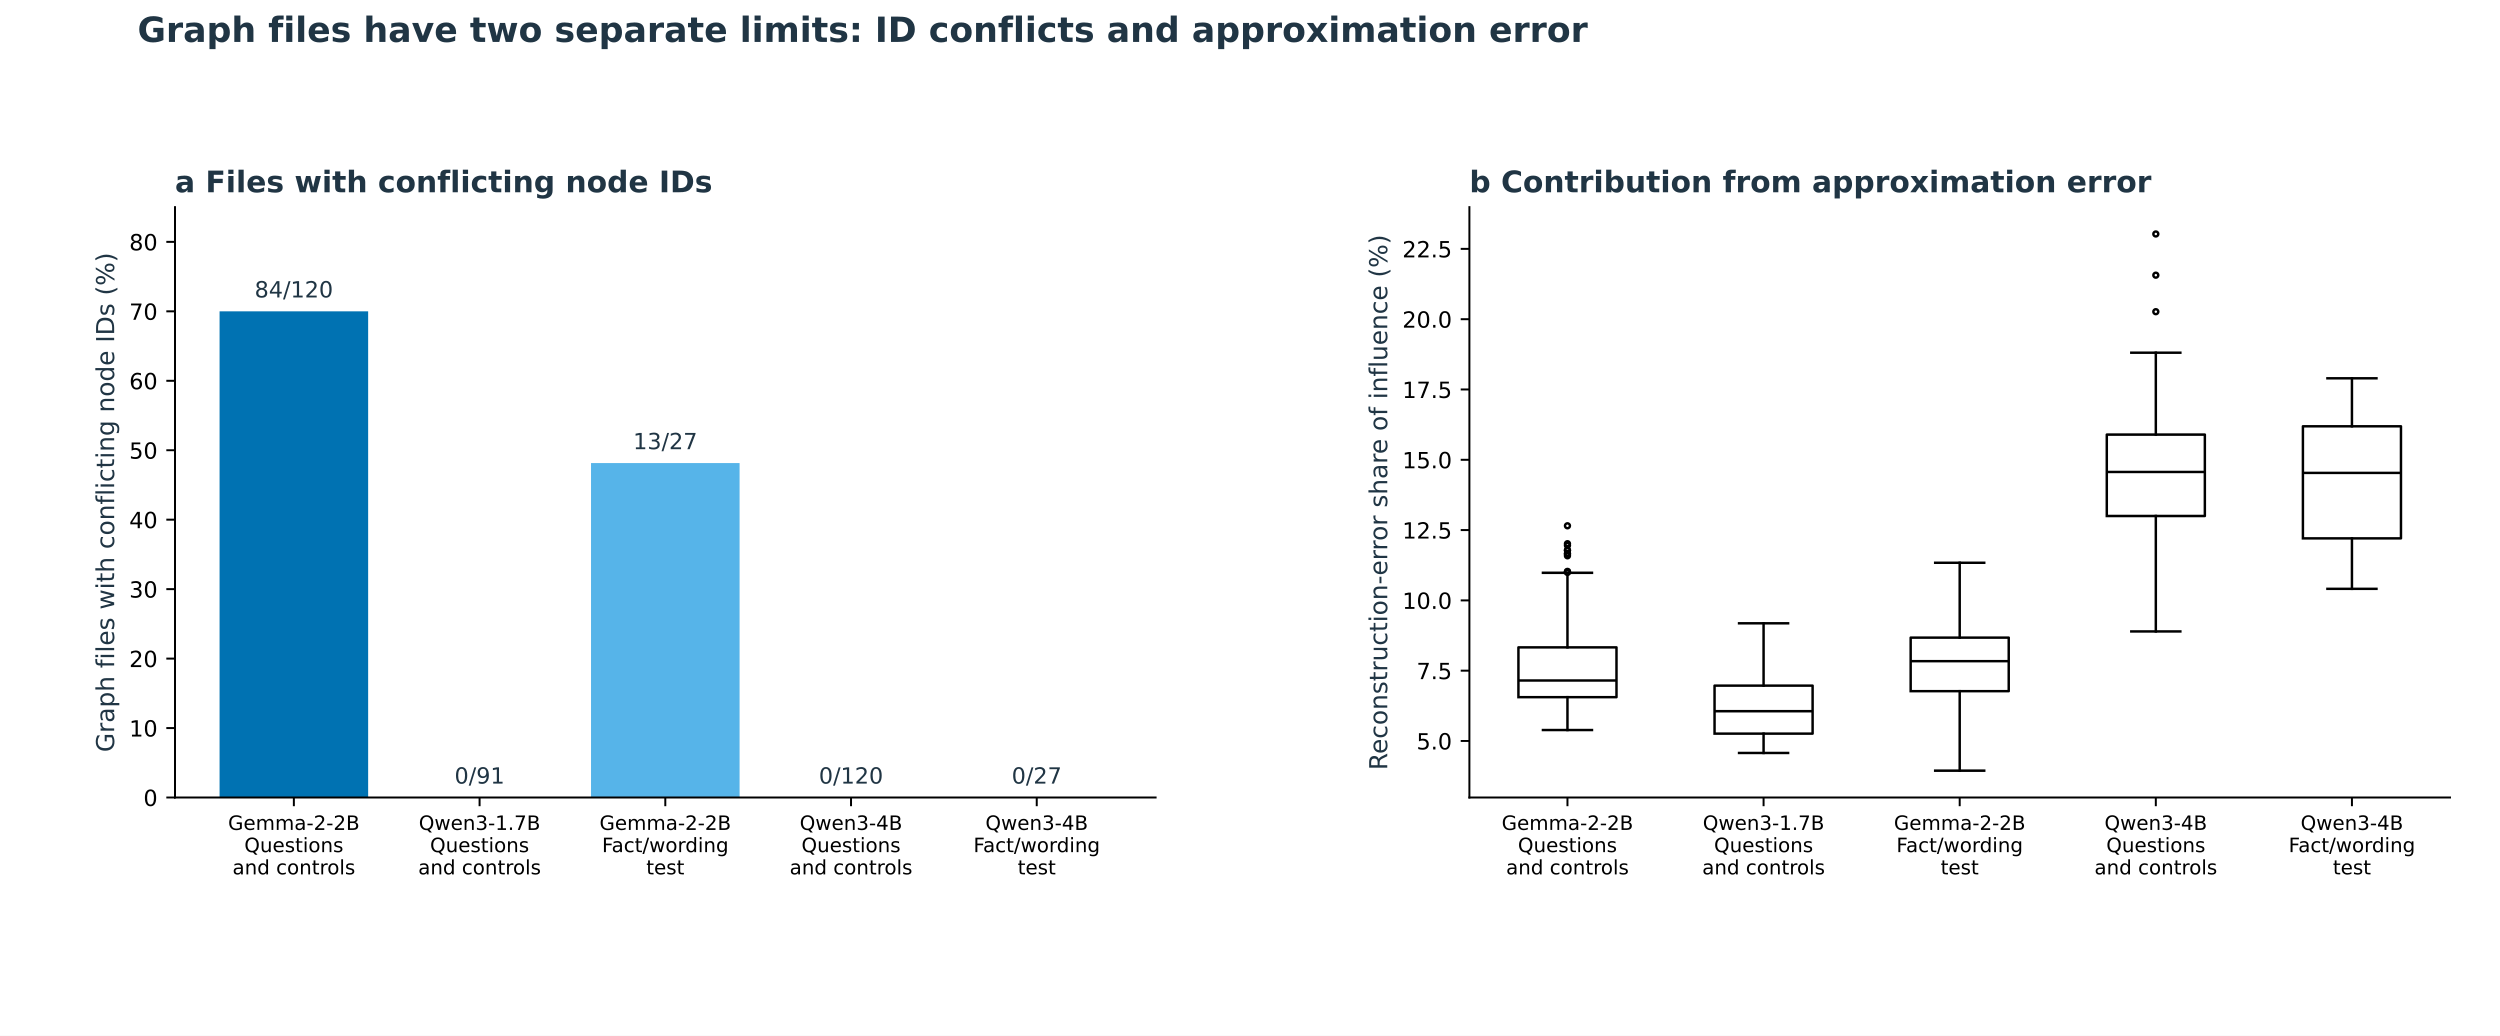
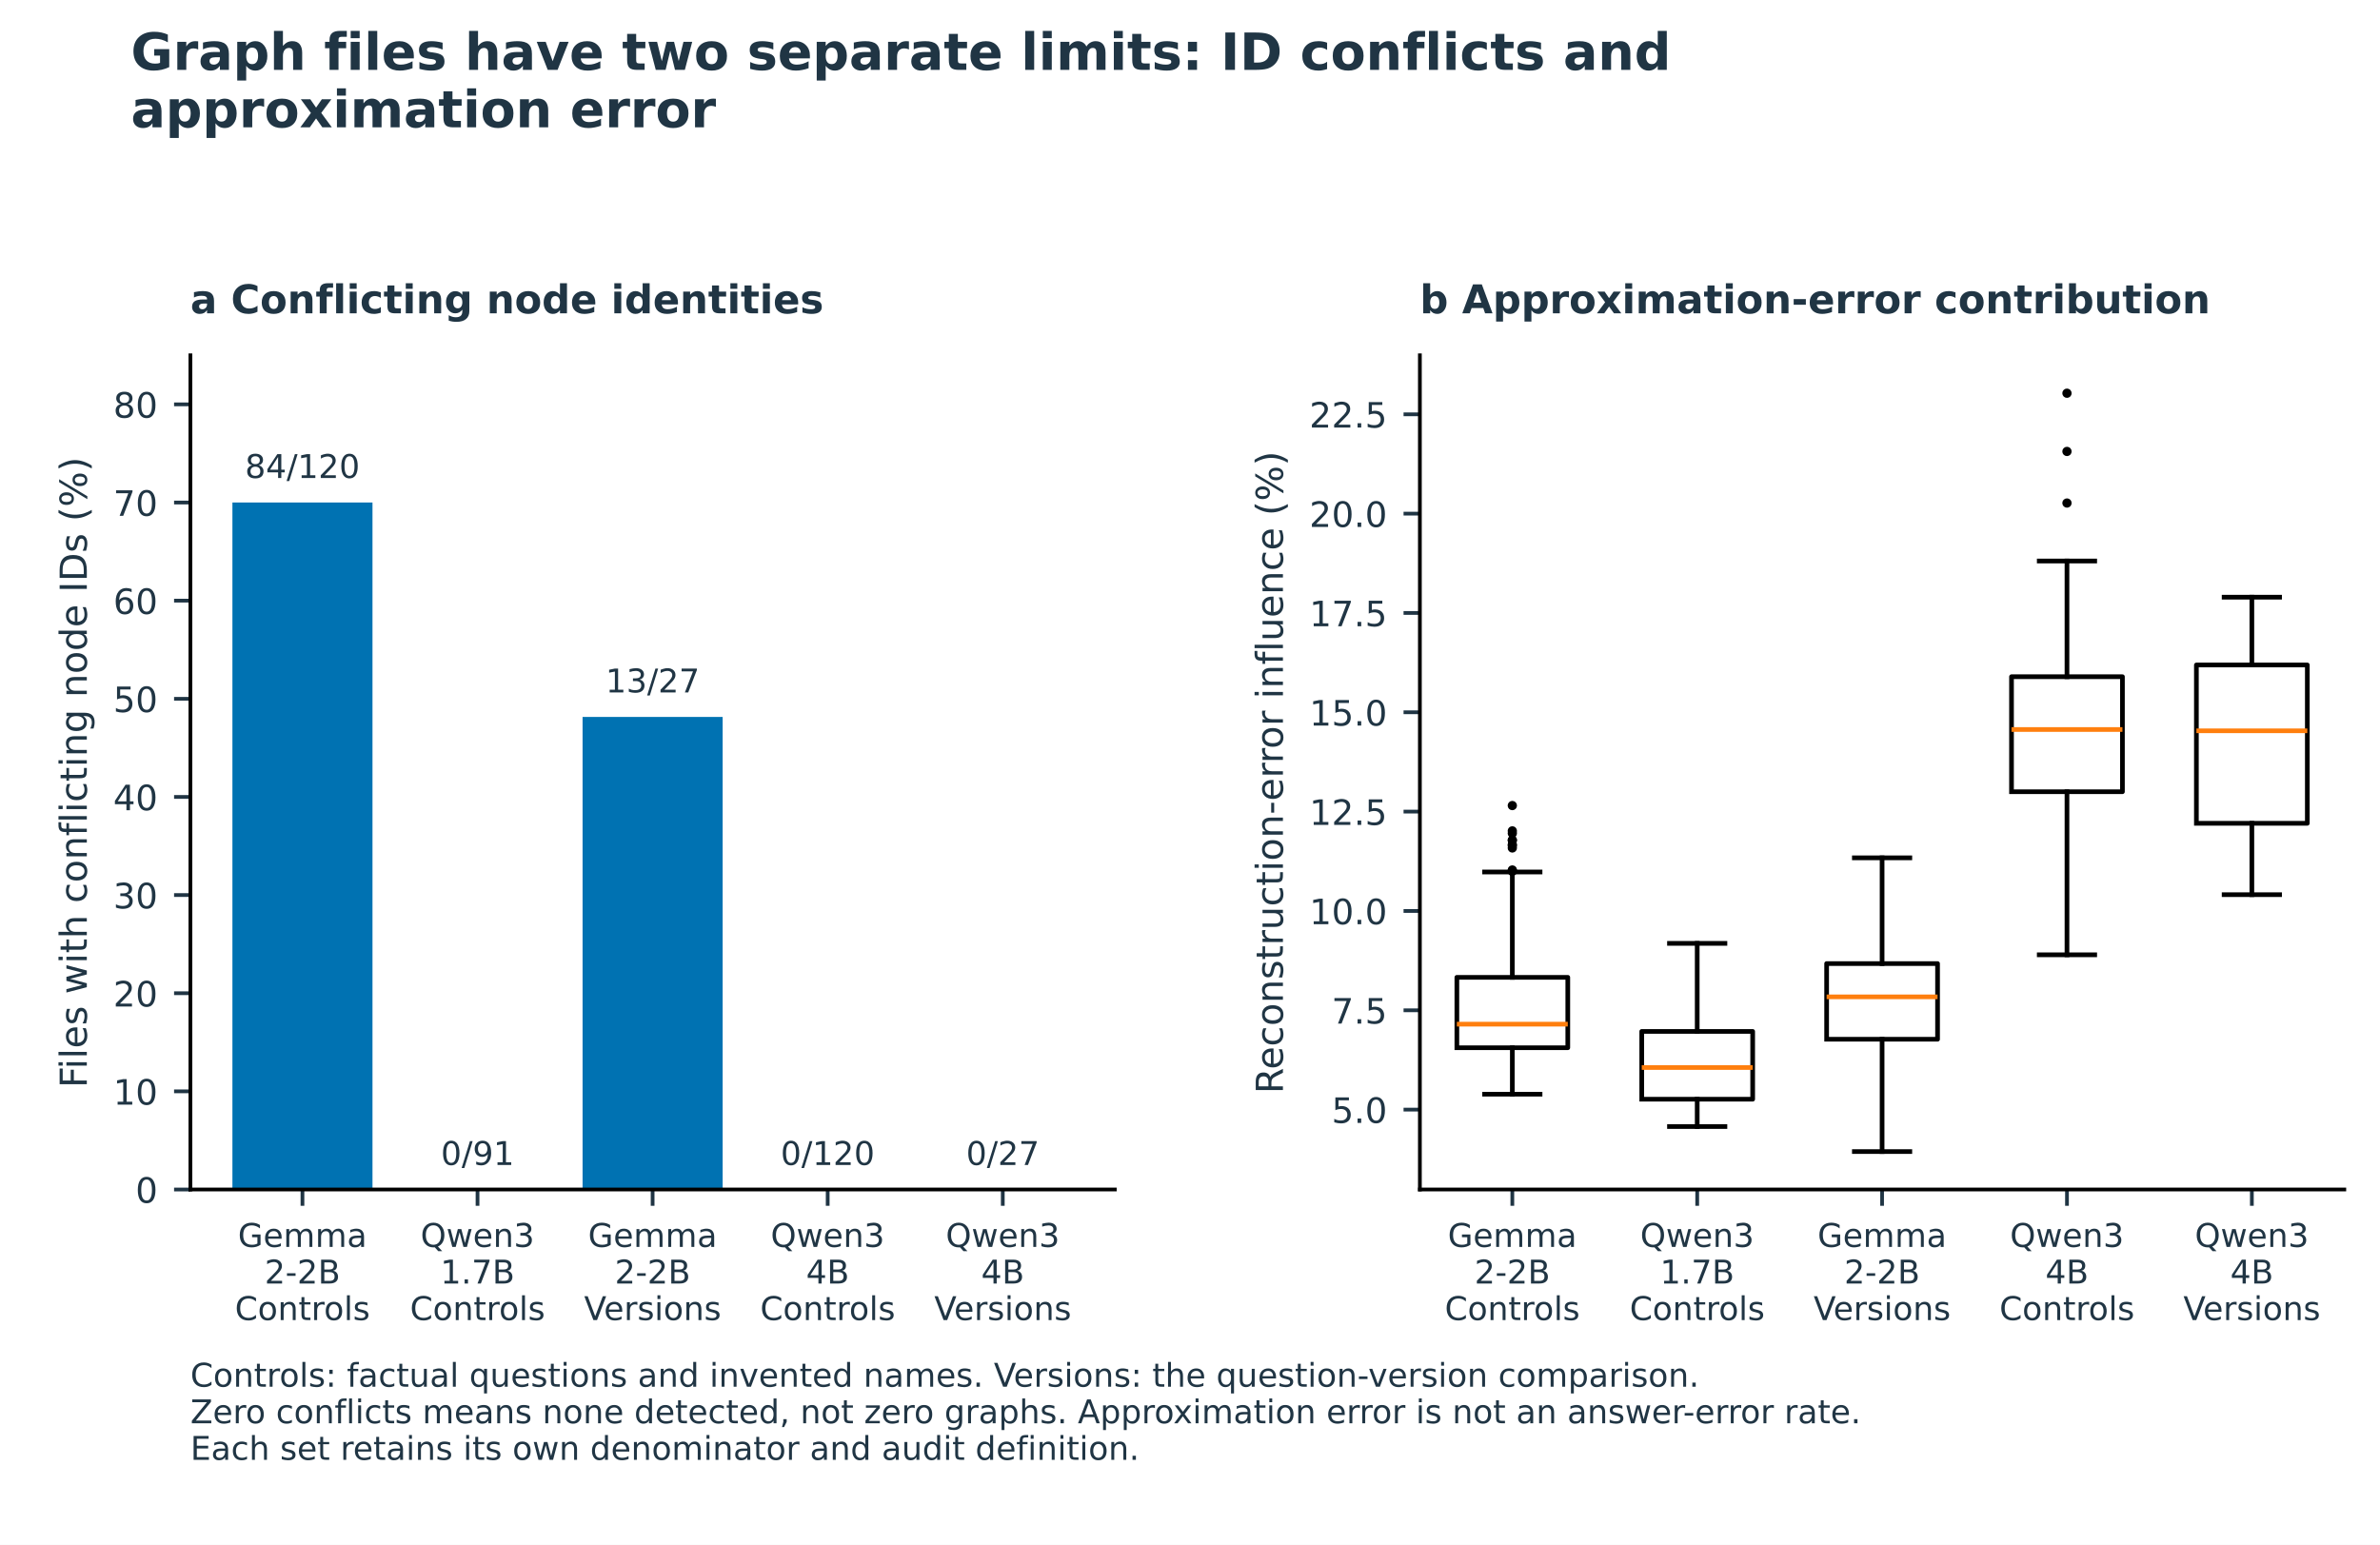
- <svg xmlns="http://www.w3.org/2000/svg" xmlns:xlink="http://www.w3.org/1999/xlink" width="1008pt" height="417.6pt" viewBox="0 0 1008 417.6" version="1.1">
+ <svg xmlns="http://www.w3.org/2000/svg" xmlns:xlink="http://www.w3.org/1999/xlink" width="510.236pt" height="331.2pt" viewBox="0 0 510.236 331.2" version="1.1">
  <defs>
    <style type="text/css">*{stroke-linejoin: round; stroke-linecap: butt}</style>
  </defs>
  <g id="figure_1">
    <g id="patch_1">
-       <path d="M 0 417.6  L 1008 417.6  L 1008 0  L 0 0  z " style="fill: #ffffff" />
+       <path d="M 0 331.2  L 510.236 331.2  L 510.236 0  L 0 0  z " style="fill: #ffffff" />
    </g>
    <g id="axes_1">
      <g id="patch_2">
-         <path d="M 70.56 321.552  L 465.939 321.552  L 465.939 83.52  L 70.56 83.52  z " style="fill: #ffffff" />
+         <path d="M 40.819 255.024  L 239.001 255.024  L 239.001 76.176  L 40.819 76.176  z " style="fill: #ffffff" />
      </g>
      <g id="patch_3">
-         <path d="M 88.532 321.552  L 148.438 321.552  L 148.438 125.526  L 88.532 125.526  z " clip-path="url(#p5114bc3dc5)" style="fill: #0072b2" />
+         <path d="M 49.827 255.024  L 79.855 255.024  L 79.855 107.737  L 49.827 107.737  z " clip-path="url(#pa5d65f8c8b)" style="fill: #0072b2" />
      </g>
      <g id="patch_4">
-         <path d="M 163.414 321.552  L 223.32 321.552  L 223.32 321.552  L 163.414 321.552  z " clip-path="url(#p5114bc3dc5)" style="fill: #a6558c" />
+         <path d="M 87.362 255.024  L 117.389 255.024  L 117.389 255.024  L 87.362 255.024  z " clip-path="url(#pa5d65f8c8b)" style="fill: #0072b2" />
      </g>
      <g id="patch_5">
-         <path d="M 238.297 321.552  L 298.203 321.552  L 298.203 186.719  L 238.297 186.719  z " clip-path="url(#p5114bc3dc5)" style="fill: #56b4e9" />
+         <path d="M 124.896 255.024  L 154.924 255.024  L 154.924 153.716  L 124.896 153.716  z " clip-path="url(#pa5d65f8c8b)" style="fill: #0072b2" />
      </g>
      <g id="patch_6">
-         <path d="M 313.179 321.552  L 373.085 321.552  L 373.085 321.552  L 313.179 321.552  z " clip-path="url(#p5114bc3dc5)" style="fill: #cc651d" />
+         <path d="M 162.431 255.024  L 192.458 255.024  L 192.458 255.024  L 162.431 255.024  z " clip-path="url(#pa5d65f8c8b)" style="fill: #0072b2" />
      </g>
      <g id="patch_7">
-         <path d="M 388.062 321.552  L 447.968 321.552  L 447.968 321.552  L 388.062 321.552  z " clip-path="url(#p5114bc3dc5)" style="fill: #e69f00" />
+         <path d="M 199.965 255.024  L 229.993 255.024  L 229.993 255.024  L 199.965 255.024  z " clip-path="url(#pa5d65f8c8b)" style="fill: #0072b2" />
      </g>
      <g id="matplotlib.axis_1">
        <g id="xtick_1">
          <g id="line2d_1">
            <defs>
-               <path id="m1cce9aa68f" d="M 0 0  L 0 3.5  " style="stroke: #000000; stroke-width: 0.8" />
+               <path id="mbcc0c74777" d="M 0 0  L 0 3.5  " style="stroke: #203544; stroke-width: 0.8" />
            </defs>
            <g>
-               <use xlink:href="#m1cce9aa68f" x="118.485" y="321.552" style="stroke: #000000; stroke-width: 0.8" />
+               <use xlink:href="#mbcc0c74777" x="64.841" y="255.024" style="fill: #203544; stroke: #203544; stroke-width: 0.8" />
            </g>
          </g>
          <g id="text_1">
-             <text style="font-size: 8px; font-family: 'DejaVu Sans'" transform="translate(91.95977 334.6307)">Gemma-2-2B</text>
-             <text style="font-size: 8px; font-family: 'DejaVu Sans'" transform="translate(98.51039 343.589)">Questions</text>
-             <text style="font-size: 8px; font-family: 'DejaVu Sans'" transform="translate(93.74102 352.5473)">and controls</text>
+             <text style="font-size: 7px; font-family: 'DejaVu Sans'; fill: #203544" transform="translate(51.01212 267.3429)">Gemma</text>
+             <text style="font-size: 7px; font-family: 'DejaVu Sans'; fill: #203544" transform="translate(56.72313 275.1814)">2-2B</text>
+             <text style="font-size: 7px; font-family: 'DejaVu Sans'; fill: #203544" transform="translate(50.3679 283.0198)">Controls</text>
          </g>
        </g>
        <g id="xtick_2">
          <g id="line2d_2">
            <g>
-               <use xlink:href="#m1cce9aa68f" x="193.367" y="321.552" style="stroke: #000000; stroke-width: 0.8" />
+               <use xlink:href="#mbcc0c74777" x="102.375" y="255.024" style="fill: #203544; stroke: #203544; stroke-width: 0.8" />
            </g>
          </g>
          <g id="text_2">
-             <text style="font-size: 8px; font-family: 'DejaVu Sans'" transform="translate(168.8572 334.6307)">Qwen3-1.7B</text>
-             <text style="font-size: 8px; font-family: 'DejaVu Sans'" transform="translate(173.3928 343.589)">Questions</text>
-             <text style="font-size: 8px; font-family: 'DejaVu Sans'" transform="translate(168.6235 352.5473)">and controls</text>
+             <text style="font-size: 7px; font-family: 'DejaVu Sans'; fill: #203544" transform="translate(90.1593 267.3429)">Qwen3</text>
+             <text style="font-size: 7px; font-family: 'DejaVu Sans'; fill: #203544" transform="translate(94.40797 275.1814)">1.7B</text>
+             <text style="font-size: 7px; font-family: 'DejaVu Sans'; fill: #203544" transform="translate(87.90234 283.0198)">Controls</text>
          </g>
        </g>
        <g id="xtick_3">
          <g id="line2d_3">
            <g>
-               <use xlink:href="#m1cce9aa68f" x="268.25" y="321.552" style="stroke: #000000; stroke-width: 0.8" />
+               <use xlink:href="#mbcc0c74777" x="139.91" y="255.024" style="fill: #203544; stroke: #203544; stroke-width: 0.8" />
            </g>
          </g>
          <g id="text_3">
-             <text style="font-size: 8px; font-family: 'DejaVu Sans'" transform="translate(241.7247 334.6307)">Gemma-2-2B</text>
-             <text style="font-size: 8px; font-family: 'DejaVu Sans'" transform="translate(242.7297 343.589)">Fact/wording</text>
-             <text style="font-size: 8px; font-family: 'DejaVu Sans'" transform="translate(260.5684 352.5473)">test</text>
+             <text style="font-size: 7px; font-family: 'DejaVu Sans'; fill: #203544" transform="translate(126.081 267.3429)">Gemma</text>
+             <text style="font-size: 7px; font-family: 'DejaVu Sans'; fill: #203544" transform="translate(131.792 275.1814)">2-2B</text>
+             <text style="font-size: 7px; font-family: 'DejaVu Sans'; fill: #203544" transform="translate(125.2159 283.0198)">Versions</text>
          </g>
        </g>
        <g id="xtick_4">
          <g id="line2d_4">
            <g>
-               <use xlink:href="#m1cce9aa68f" x="343.132" y="321.552" style="stroke: #000000; stroke-width: 0.8" />
+               <use xlink:href="#mbcc0c74777" x="177.444" y="255.024" style="fill: #203544; stroke: #203544; stroke-width: 0.8" />
            </g>
          </g>
          <g id="text_4">
-             <text style="font-size: 8px; font-family: 'DejaVu Sans'" transform="translate(322.4384 334.6307)">Qwen3-4B</text>
-             <text style="font-size: 8px; font-family: 'DejaVu Sans'" transform="translate(323.1577 343.589)">Questions</text>
-             <text style="font-size: 8px; font-family: 'DejaVu Sans'" transform="translate(318.3884 352.5473)">and controls</text>
+             <text style="font-size: 7px; font-family: 'DejaVu Sans'; fill: #203544" transform="translate(165.2282 267.3429)">Qwen3</text>
+             <text style="font-size: 7px; font-family: 'DejaVu Sans'; fill: #203544" transform="translate(172.8161 275.1814)">4B</text>
+             <text style="font-size: 7px; font-family: 'DejaVu Sans'; fill: #203544" transform="translate(162.9712 283.0198)">Controls</text>
          </g>
        </g>
        <g id="xtick_5">
          <g id="line2d_5">
            <g>
-               <use xlink:href="#m1cce9aa68f" x="418.015" y="321.552" style="stroke: #000000; stroke-width: 0.8" />
+               <use xlink:href="#mbcc0c74777" x="214.979" y="255.024" style="fill: #203544; stroke: #203544; stroke-width: 0.8" />
            </g>
          </g>
          <g id="text_5">
-             <text style="font-size: 8px; font-family: 'DejaVu Sans'" transform="translate(397.3208 334.6307)">Qwen3-4B</text>
-             <text style="font-size: 8px; font-family: 'DejaVu Sans'" transform="translate(392.4945 343.589)">Fact/wording</text>
-             <text style="font-size: 8px; font-family: 'DejaVu Sans'" transform="translate(410.3333 352.5473)">test</text>
+             <text style="font-size: 7px; font-family: 'DejaVu Sans'; fill: #203544" transform="translate(202.7626 267.3429)">Qwen3</text>
+             <text style="font-size: 7px; font-family: 'DejaVu Sans'; fill: #203544" transform="translate(210.3505 275.1814)">4B</text>
+             <text style="font-size: 7px; font-family: 'DejaVu Sans'; fill: #203544" transform="translate(200.2847 283.0198)">Versions</text>
          </g>
        </g>
      </g>
      <g id="matplotlib.axis_2">
        <g id="ytick_1">
          <g id="line2d_6">
            <defs>
-               <path id="mcd378e8ca1" d="M 0 0  L -3.5 0  " style="stroke: #000000; stroke-width: 0.8" />
+               <path id="mbc30ab3cda" d="M 0 0  L -3.5 0  " style="stroke: #203544; stroke-width: 0.8" />
            </defs>
            <g>
-               <use xlink:href="#mcd378e8ca1" x="70.56" y="321.552" style="stroke: #000000; stroke-width: 0.8" />
+               <use xlink:href="#mbc30ab3cda" x="40.819" y="255.024" style="fill: #203544; stroke: #203544; stroke-width: 0.8" />
            </g>
          </g>
          <g id="text_6">
-             <text style="font-size: 9px; font-family: 'DejaVu Sans'; text-anchor: end" x="63.56" y="324.971" transform="rotate(-0 63.56 324.9713)">0</text>
+             <text style="font-size: 7.5px; font-family: 'DejaVu Sans'; text-anchor: end; fill: #203544" x="33.819" y="257.873" transform="rotate(-0 33.8189 257.8734)">0</text>
          </g>
        </g>
        <g id="ytick_2">
          <g id="line2d_7">
            <g>
-               <use xlink:href="#mcd378e8ca1" x="70.56" y="293.548" style="stroke: #000000; stroke-width: 0.8" />
+               <use xlink:href="#mbc30ab3cda" x="40.819" y="233.983" style="fill: #203544; stroke: #203544; stroke-width: 0.8" />
            </g>
          </g>
          <g id="text_7">
-             <text style="font-size: 9px; font-family: 'DejaVu Sans'; text-anchor: end" x="63.56" y="296.968" transform="rotate(-0 63.56 296.9675)">10</text>
+             <text style="font-size: 7.5px; font-family: 'DejaVu Sans'; text-anchor: end; fill: #203544" x="33.819" y="236.832" transform="rotate(-0 33.8189 236.8325)">10</text>
          </g>
        </g>
        <g id="ytick_3">
          <g id="line2d_8">
            <g>
-               <use xlink:href="#mcd378e8ca1" x="70.56" y="265.544" style="stroke: #000000; stroke-width: 0.8" />
+               <use xlink:href="#mbc30ab3cda" x="40.819" y="212.942" style="fill: #203544; stroke: #203544; stroke-width: 0.8" />
            </g>
          </g>
          <g id="text_8">
-             <text style="font-size: 9px; font-family: 'DejaVu Sans'; text-anchor: end" x="63.56" y="268.964" transform="rotate(-0 63.56 268.9638)">20</text>
+             <text style="font-size: 7.5px; font-family: 'DejaVu Sans'; text-anchor: end; fill: #203544" x="33.819" y="215.792" transform="rotate(-0 33.8189 215.7915)">20</text>
          </g>
        </g>
        <g id="ytick_4">
          <g id="line2d_9">
            <g>
-               <use xlink:href="#mcd378e8ca1" x="70.56" y="237.541" style="stroke: #000000; stroke-width: 0.8" />
+               <use xlink:href="#mbc30ab3cda" x="40.819" y="191.901" style="fill: #203544; stroke: #203544; stroke-width: 0.8" />
            </g>
          </g>
          <g id="text_9">
-             <text style="font-size: 9px; font-family: 'DejaVu Sans'; text-anchor: end" x="63.56" y="240.96" transform="rotate(-0 63.56 240.96)">30</text>
+             <text style="font-size: 7.5px; font-family: 'DejaVu Sans'; text-anchor: end; fill: #203544" x="33.819" y="194.751" transform="rotate(-0 33.8189 194.7506)">30</text>
          </g>
        </g>
        <g id="ytick_5">
          <g id="line2d_10">
            <g>
-               <use xlink:href="#mcd378e8ca1" x="70.56" y="209.537" style="stroke: #000000; stroke-width: 0.8" />
+               <use xlink:href="#mbc30ab3cda" x="40.819" y="170.86" style="fill: #203544; stroke: #203544; stroke-width: 0.8" />
            </g>
          </g>
          <g id="text_10">
-             <text style="font-size: 9px; font-family: 'DejaVu Sans'; text-anchor: end" x="63.56" y="212.956" transform="rotate(-0 63.56 212.9562)">40</text>
+             <text style="font-size: 7.5px; font-family: 'DejaVu Sans'; text-anchor: end; fill: #203544" x="33.819" y="173.71" transform="rotate(-0 33.8189 173.7096)">40</text>
          </g>
        </g>
        <g id="ytick_6">
          <g id="line2d_11">
            <g>
-               <use xlink:href="#mcd378e8ca1" x="70.56" y="181.533" style="stroke: #000000; stroke-width: 0.8" />
+               <use xlink:href="#mbc30ab3cda" x="40.819" y="149.819" style="fill: #203544; stroke: #203544; stroke-width: 0.8" />
            </g>
          </g>
          <g id="text_11">
-             <text style="font-size: 9px; font-family: 'DejaVu Sans'; text-anchor: end" x="63.56" y="184.952" transform="rotate(-0 63.56 184.9525)">50</text>
+             <text style="font-size: 7.5px; font-family: 'DejaVu Sans'; text-anchor: end; fill: #203544" x="33.819" y="152.669" transform="rotate(-0 33.8189 152.6687)">50</text>
          </g>
        </g>
        <g id="ytick_7">
          <g id="line2d_12">
            <g>
-               <use xlink:href="#mcd378e8ca1" x="70.56" y="153.529" style="stroke: #000000; stroke-width: 0.8" />
+               <use xlink:href="#mbc30ab3cda" x="40.819" y="128.778" style="fill: #203544; stroke: #203544; stroke-width: 0.8" />
            </g>
          </g>
          <g id="text_12">
-             <text style="font-size: 9px; font-family: 'DejaVu Sans'; text-anchor: end" x="63.56" y="156.949" transform="rotate(-0 63.56 156.9487)">60</text>
+             <text style="font-size: 7.5px; font-family: 'DejaVu Sans'; text-anchor: end; fill: #203544" x="33.819" y="131.628" transform="rotate(-0 33.8189 131.6278)">60</text>
          </g>
        </g>
        <g id="ytick_8">
          <g id="line2d_13">
            <g>
-               <use xlink:href="#mcd378e8ca1" x="70.56" y="125.526" style="stroke: #000000; stroke-width: 0.8" />
+               <use xlink:href="#mbc30ab3cda" x="40.819" y="107.737" style="fill: #203544; stroke: #203544; stroke-width: 0.8" />
            </g>
          </g>
          <g id="text_13">
-             <text style="font-size: 9px; font-family: 'DejaVu Sans'; text-anchor: end" x="63.56" y="128.945" transform="rotate(-0 63.56 128.9449)">70</text>
+             <text style="font-size: 7.5px; font-family: 'DejaVu Sans'; text-anchor: end; fill: #203544" x="33.819" y="110.587" transform="rotate(-0 33.8189 110.5868)">70</text>
          </g>
        </g>
        <g id="ytick_9">
          <g id="line2d_14">
            <g>
-               <use xlink:href="#mcd378e8ca1" x="70.56" y="97.522" style="stroke: #000000; stroke-width: 0.8" />
+               <use xlink:href="#mbc30ab3cda" x="40.819" y="86.696" style="fill: #203544; stroke: #203544; stroke-width: 0.8" />
            </g>
          </g>
          <g id="text_14">
-             <text style="font-size: 9px; font-family: 'DejaVu Sans'; text-anchor: end" x="63.56" y="100.941" transform="rotate(-0 63.56 100.9412)">80</text>
+             <text style="font-size: 7.5px; font-family: 'DejaVu Sans'; text-anchor: end; fill: #203544" x="33.819" y="89.546" transform="rotate(-0 33.8189 89.54588)">80</text>
          </g>
        </g>
        <g id="text_15">
-           <text style="font-size: 10px; font-family: 'DejaVu Sans'; text-anchor: middle; fill: #203544" x="46.028" y="202.536" transform="rotate(-90 46.02781 202.536)">Graph files with conflicting node IDs (%)</text>
+           <text style="font-size: 8px; font-family: 'DejaVu Sans'; text-anchor: middle; fill: #203544" x="18.611" y="165.6" transform="rotate(-90 18.6114 165.6)">Files with conflicting node IDs (%)</text>
        </g>
      </g>
      <g id="patch_8">
-         <path d="M 70.56 321.552  L 70.56 83.52  " style="fill: none; stroke: #000000; stroke-width: 0.8; stroke-linejoin: miter; stroke-linecap: square" />
+         <path d="M 40.819 255.024  L 40.819 76.176  " style="fill: none; stroke: #000000; stroke-width: 0.8; stroke-linejoin: miter; stroke-linecap: square" />
      </g>
      <g id="patch_9">
-         <path d="M 70.56 321.552  L 465.939 321.552  " style="fill: none; stroke: #000000; stroke-width: 0.8; stroke-linejoin: miter; stroke-linecap: square" />
+         <path d="M 40.819 255.024  L 239.001 255.024  " style="fill: none; stroke: #000000; stroke-width: 0.8; stroke-linejoin: miter; stroke-linecap: square" />
      </g>
      <g id="text_16">
-         <text style="font-size: 9px; font-family: 'DejaVu Sans'; text-anchor: middle; fill: #203544" x="118.485" y="119.925" transform="rotate(-0 118.4848 119.9249)">84/120</text>
+         <text style="font-size: 7px; font-family: 'DejaVu Sans'; text-anchor: middle; fill: #203544" x="64.841" y="102.477" transform="rotate(-0 64.84094 102.4772)">84/120</text>
      </g>
      <g id="text_17">
-         <text style="font-size: 9px; font-family: 'DejaVu Sans'; text-anchor: middle; fill: #203544" x="193.367" y="315.951" transform="rotate(-0 193.3672 315.9512)">0/91</text>
+         <text style="font-size: 7px; font-family: 'DejaVu Sans'; text-anchor: middle; fill: #203544" x="102.375" y="249.764" transform="rotate(-0 102.3754 249.7638)">0/91</text>
      </g>
      <g id="text_18">
-         <text style="font-size: 9px; font-family: 'DejaVu Sans'; text-anchor: middle; fill: #203544" x="268.25" y="181.118" transform="rotate(-0 268.2497 181.1183)">13/27</text>
+         <text style="font-size: 7px; font-family: 'DejaVu Sans'; text-anchor: middle; fill: #203544" x="139.91" y="148.456" transform="rotate(-0 139.9098 148.4555)">13/27</text>
      </g>
      <g id="text_19">
-         <text style="font-size: 9px; font-family: 'DejaVu Sans'; text-anchor: middle; fill: #203544" x="343.132" y="315.951" transform="rotate(-0 343.1321 315.9512)">0/120</text>
+         <text style="font-size: 7px; font-family: 'DejaVu Sans'; text-anchor: middle; fill: #203544" x="177.444" y="249.764" transform="rotate(-0 177.4443 249.7638)">0/120</text>
      </g>
      <g id="text_20">
-         <text style="font-size: 9px; font-family: 'DejaVu Sans'; text-anchor: middle; fill: #203544" x="418.015" y="315.951" transform="rotate(-0 418.0145 315.9512)">0/27</text>
+         <text style="font-size: 7px; font-family: 'DejaVu Sans'; text-anchor: middle; fill: #203544" x="214.979" y="249.764" transform="rotate(-0 214.9787 249.7638)">0/27</text>
      </g>
      <g id="text_21">
-         <text style="font-weight: 600; font-size: 12px; font-family: 'DejaVu Sans'; text-anchor: start; fill: #203544" x="70.56" y="77.52" transform="rotate(-0 70.56 77.52)">a  Files with conflicting node IDs</text>
+         <text style="font-weight: 700; font-size: 8.5px; font-family: 'DejaVu Sans'; text-anchor: start; fill: #203544" x="40.819" y="67.176" transform="rotate(-0 40.8189 67.176)">a  Conflicting node identities</text>
      </g>
    </g>
    <g id="axes_2">
      <g id="patch_10">
-         <path d="M 592.461 321.552  L 987.84 321.552  L 987.84 83.52  L 592.461 83.52  z " style="fill: #ffffff" />
+         <path d="M 304.401 255.024  L 502.583 255.024  L 502.583 76.176  L 304.401 76.176  z " style="fill: #ffffff" />
      </g>
      <g id="matplotlib.axis_3">
        <g id="xtick_6">
          <g id="line2d_15">
            <g>
-               <use xlink:href="#m1cce9aa68f" x="631.999" y="321.552" style="stroke: #000000; stroke-width: 0.8" />
+               <use xlink:href="#mbcc0c74777" x="324.219" y="255.024" style="fill: #203544; stroke: #203544; stroke-width: 0.8" />
            </g>
          </g>
          <g id="text_22">
-             <text style="font-size: 8px; font-family: 'DejaVu Sans'" transform="translate(605.4736 334.6307)">Gemma-2-2B</text>
-             <text style="font-size: 8px; font-family: 'DejaVu Sans'" transform="translate(612.0242 343.589)">Questions</text>
-             <text style="font-size: 8px; font-family: 'DejaVu Sans'" transform="translate(607.2549 352.5473)">and controls</text>
+             <text style="font-size: 7px; font-family: 'DejaVu Sans'; fill: #203544" transform="translate(310.3902 267.3429)">Gemma</text>
+             <text style="font-size: 7px; font-family: 'DejaVu Sans'; fill: #203544" transform="translate(316.1012 275.1814)">2-2B</text>
+             <text style="font-size: 7px; font-family: 'DejaVu Sans'; fill: #203544" transform="translate(309.7459 283.0198)">Controls</text>
          </g>
        </g>
        <g id="xtick_7">
          <g id="line2d_16">
            <g>
-               <use xlink:href="#m1cce9aa68f" x="711.074" y="321.552" style="stroke: #000000; stroke-width: 0.8" />
+               <use xlink:href="#mbcc0c74777" x="363.855" y="255.024" style="fill: #203544; stroke: #203544; stroke-width: 0.8" />
            </g>
          </g>
          <g id="text_23">
-             <text style="font-size: 8px; font-family: 'DejaVu Sans'" transform="translate(686.5645 334.6307)">Qwen3-1.7B</text>
-             <text style="font-size: 8px; font-family: 'DejaVu Sans'" transform="translate(691.1001 343.589)">Questions</text>
-             <text style="font-size: 8px; font-family: 'DejaVu Sans'" transform="translate(686.3307 352.5473)">and controls</text>
+             <text style="font-size: 7px; font-family: 'DejaVu Sans'; fill: #203544" transform="translate(351.6393 267.3429)">Qwen3</text>
+             <text style="font-size: 7px; font-family: 'DejaVu Sans'; fill: #203544" transform="translate(355.8879 275.1814)">1.7B</text>
+             <text style="font-size: 7px; font-family: 'DejaVu Sans'; fill: #203544" transform="translate(349.3823 283.0198)">Controls</text>
          </g>
        </g>
        <g id="xtick_8">
          <g id="line2d_17">
            <g>
-               <use xlink:href="#m1cce9aa68f" x="790.15" y="321.552" style="stroke: #000000; stroke-width: 0.8" />
+               <use xlink:href="#mbcc0c74777" x="403.492" y="255.024" style="fill: #203544; stroke: #203544; stroke-width: 0.8" />
            </g>
          </g>
          <g id="text_24">
-             <text style="font-size: 8px; font-family: 'DejaVu Sans'" transform="translate(763.6253 334.6307)">Gemma-2-2B</text>
-             <text style="font-size: 8px; font-family: 'DejaVu Sans'" transform="translate(764.6303 343.589)">Fact/wording</text>
-             <text style="font-size: 8px; font-family: 'DejaVu Sans'" transform="translate(782.4691 352.5473)">test</text>
+             <text style="font-size: 7px; font-family: 'DejaVu Sans'; fill: #203544" transform="translate(389.6629 267.3429)">Gemma</text>
+             <text style="font-size: 7px; font-family: 'DejaVu Sans'; fill: #203544" transform="translate(395.3739 275.1814)">2-2B</text>
+             <text style="font-size: 7px; font-family: 'DejaVu Sans'; fill: #203544" transform="translate(388.7978 283.0198)">Versions</text>
          </g>
        </g>
        <g id="xtick_9">
          <g id="line2d_18">
            <g>
-               <use xlink:href="#m1cce9aa68f" x="869.226" y="321.552" style="stroke: #000000; stroke-width: 0.8" />
+               <use xlink:href="#mbcc0c74777" x="443.128" y="255.024" style="fill: #203544; stroke: #203544; stroke-width: 0.8" />
            </g>
          </g>
          <g id="text_25">
-             <text style="font-size: 8px; font-family: 'DejaVu Sans'" transform="translate(848.5325 334.6307)">Qwen3-4B</text>
-             <text style="font-size: 8px; font-family: 'DejaVu Sans'" transform="translate(849.2518 343.589)">Questions</text>
-             <text style="font-size: 8px; font-family: 'DejaVu Sans'" transform="translate(844.4825 352.5473)">and controls</text>
+             <text style="font-size: 7px; font-family: 'DejaVu Sans'; fill: #203544" transform="translate(430.912 267.3429)">Qwen3</text>
+             <text style="font-size: 7px; font-family: 'DejaVu Sans'; fill: #203544" transform="translate(438.4999 275.1814)">4B</text>
+             <text style="font-size: 7px; font-family: 'DejaVu Sans'; fill: #203544" transform="translate(428.6551 283.0198)">Controls</text>
          </g>
        </g>
        <g id="xtick_10">
          <g id="line2d_19">
            <g>
-               <use xlink:href="#m1cce9aa68f" x="948.302" y="321.552" style="stroke: #000000; stroke-width: 0.8" />
+               <use xlink:href="#mbcc0c74777" x="482.764" y="255.024" style="fill: #203544; stroke: #203544; stroke-width: 0.8" />
            </g>
          </g>
          <g id="text_26">
-             <text style="font-size: 8px; font-family: 'DejaVu Sans'" transform="translate(927.6083 334.6307)">Qwen3-4B</text>
-             <text style="font-size: 8px; font-family: 'DejaVu Sans'" transform="translate(922.7821 343.589)">Fact/wording</text>
-             <text style="font-size: 8px; font-family: 'DejaVu Sans'" transform="translate(940.6208 352.5473)">test</text>
+             <text style="font-size: 7px; font-family: 'DejaVu Sans'; fill: #203544" transform="translate(470.5484 267.3429)">Qwen3</text>
+             <text style="font-size: 7px; font-family: 'DejaVu Sans'; fill: #203544" transform="translate(478.1363 275.1814)">4B</text>
+             <text style="font-size: 7px; font-family: 'DejaVu Sans'; fill: #203544" transform="translate(468.0705 283.0198)">Versions</text>
          </g>
        </g>
      </g>
      <g id="matplotlib.axis_4">
        <g id="ytick_10">
          <g id="line2d_20">
            <g>
-               <use xlink:href="#mcd378e8ca1" x="592.461" y="298.759" style="stroke: #000000; stroke-width: 0.8" />
+               <use xlink:href="#mbc30ab3cda" x="304.401" y="237.898" style="fill: #203544; stroke: #203544; stroke-width: 0.8" />
            </g>
          </g>
          <g id="text_27">
-             <text style="font-size: 9px; font-family: 'DejaVu Sans'; text-anchor: end" x="585.461" y="302.179" transform="rotate(-0 585.4607 302.1786)">5.0</text>
+             <text style="font-size: 7.5px; font-family: 'DejaVu Sans'; text-anchor: end; fill: #203544" x="297.401" y="240.748" transform="rotate(-0 297.4008 240.7479)">5.0</text>
          </g>
        </g>
        <g id="ytick_11">
          <g id="line2d_21">
            <g>
-               <use xlink:href="#mcd378e8ca1" x="592.461" y="270.415" style="stroke: #000000; stroke-width: 0.8" />
+               <use xlink:href="#mbc30ab3cda" x="304.401" y="216.602" style="fill: #203544; stroke: #203544; stroke-width: 0.8" />
            </g>
          </g>
          <g id="text_28">
-             <text style="font-size: 9px; font-family: 'DejaVu Sans'; text-anchor: end" x="585.461" y="273.835" transform="rotate(-0 585.4607 273.8348)">7.5</text>
+             <text style="font-size: 7.5px; font-family: 'DejaVu Sans'; text-anchor: end; fill: #203544" x="297.401" y="219.451" transform="rotate(-0 297.4008 219.4514)">7.5</text>
          </g>
        </g>
        <g id="ytick_12">
          <g id="line2d_22">
            <g>
-               <use xlink:href="#mcd378e8ca1" x="592.461" y="242.072" style="stroke: #000000; stroke-width: 0.8" />
+               <use xlink:href="#mbc30ab3cda" x="304.401" y="195.306" style="fill: #203544; stroke: #203544; stroke-width: 0.8" />
            </g>
          </g>
          <g id="text_29">
-             <text style="font-size: 9px; font-family: 'DejaVu Sans'; text-anchor: end" x="585.461" y="245.491" transform="rotate(-0 585.4607 245.4909)">10.0</text>
+             <text style="font-size: 7.5px; font-family: 'DejaVu Sans'; text-anchor: end; fill: #203544" x="297.401" y="198.155" transform="rotate(-0 297.4008 198.155)">10.0</text>
          </g>
        </g>
        <g id="ytick_13">
          <g id="line2d_23">
            <g>
-               <use xlink:href="#mcd378e8ca1" x="592.461" y="213.728" style="stroke: #000000; stroke-width: 0.8" />
+               <use xlink:href="#mbc30ab3cda" x="304.401" y="174.009" style="fill: #203544; stroke: #203544; stroke-width: 0.8" />
            </g>
          </g>
          <g id="text_30">
-             <text style="font-size: 9px; font-family: 'DejaVu Sans'; text-anchor: end" x="585.461" y="217.147" transform="rotate(-0 585.4607 217.1471)">12.5</text>
+             <text style="font-size: 7.5px; font-family: 'DejaVu Sans'; text-anchor: end; fill: #203544" x="297.401" y="176.858" transform="rotate(-0 297.4008 176.8585)">12.5</text>
          </g>
        </g>
        <g id="ytick_14">
          <g id="line2d_24">
            <g>
-               <use xlink:href="#mcd378e8ca1" x="592.461" y="185.384" style="stroke: #000000; stroke-width: 0.8" />
+               <use xlink:href="#mbc30ab3cda" x="304.401" y="152.713" style="fill: #203544; stroke: #203544; stroke-width: 0.8" />
            </g>
          </g>
          <g id="text_31">
-             <text style="font-size: 9px; font-family: 'DejaVu Sans'; text-anchor: end" x="585.461" y="188.803" transform="rotate(-0 585.4607 188.8032)">15.0</text>
+             <text style="font-size: 7.5px; font-family: 'DejaVu Sans'; text-anchor: end; fill: #203544" x="297.401" y="155.562" transform="rotate(-0 297.4008 155.562)">15.0</text>
          </g>
        </g>
        <g id="ytick_15">
          <g id="line2d_25">
            <g>
-               <use xlink:href="#mcd378e8ca1" x="592.461" y="157.04" style="stroke: #000000; stroke-width: 0.8" />
+               <use xlink:href="#mbc30ab3cda" x="304.401" y="131.416" style="fill: #203544; stroke: #203544; stroke-width: 0.8" />
            </g>
          </g>
          <g id="text_32">
-             <text style="font-size: 9px; font-family: 'DejaVu Sans'; text-anchor: end" x="585.461" y="160.459" transform="rotate(-0 585.4607 160.4594)">17.5</text>
+             <text style="font-size: 7.5px; font-family: 'DejaVu Sans'; text-anchor: end; fill: #203544" x="297.401" y="134.266" transform="rotate(-0 297.4008 134.2656)">17.5</text>
          </g>
        </g>
        <g id="ytick_16">
          <g id="line2d_26">
            <g>
-               <use xlink:href="#mcd378e8ca1" x="592.461" y="128.696" style="stroke: #000000; stroke-width: 0.8" />
+               <use xlink:href="#mbc30ab3cda" x="304.401" y="110.12" style="fill: #203544; stroke: #203544; stroke-width: 0.8" />
            </g>
          </g>
          <g id="text_33">
-             <text style="font-size: 9px; font-family: 'DejaVu Sans'; text-anchor: end" x="585.461" y="132.116" transform="rotate(-0 585.4607 132.1155)">20.0</text>
+             <text style="font-size: 7.5px; font-family: 'DejaVu Sans'; text-anchor: end; fill: #203544" x="297.401" y="112.969" transform="rotate(-0 297.4008 112.9691)">20.0</text>
          </g>
        </g>
        <g id="ytick_17">
          <g id="line2d_27">
            <g>
-               <use xlink:href="#mcd378e8ca1" x="592.461" y="100.352" style="stroke: #000000; stroke-width: 0.8" />
+               <use xlink:href="#mbc30ab3cda" x="304.401" y="88.823" style="fill: #203544; stroke: #203544; stroke-width: 0.8" />
            </g>
          </g>
          <g id="text_34">
-             <text style="font-size: 9px; font-family: 'DejaVu Sans'; text-anchor: end" x="585.461" y="103.772" transform="rotate(-0 585.4607 103.7717)">22.5</text>
+             <text style="font-size: 7.5px; font-family: 'DejaVu Sans'; text-anchor: end; fill: #203544" x="297.401" y="91.673" transform="rotate(-0 297.4008 91.67262)">22.5</text>
          </g>
        </g>
        <g id="text_35">
-           <text style="font-size: 10px; font-family: 'DejaVu Sans'; text-anchor: middle; fill: #203544" x="559.342" y="202.536" transform="rotate(-90 559.3419 202.536)">Reconstruction-error share of influence (%)</text>
+           <text style="font-size: 8px; font-family: 'DejaVu Sans'; text-anchor: middle; fill: #203544" x="275.038" y="165.6" transform="rotate(-90 275.0378 165.6)">Reconstruction-error influence (%)</text>
        </g>
      </g>
      <g id="line2d_28">
-         <path d="M 612.23 281.1  L 651.768 281.1  L 651.768 261.016  L 612.23 261.016  L 612.23 281.1  " clip-path="url(#p3474c7a76a)" style="fill: none; stroke: #000000; stroke-linecap: square" />
+         <path d="M 312.328 224.63  L 336.11 224.63  L 336.11 209.54  L 312.328 209.54  L 312.328 224.63  " clip-path="url(#peb07fe3228)" style="fill: none; stroke: #000000; stroke-linecap: square" />
      </g>
      <g id="line2d_29">
-         <path d="M 631.999 281.1  L 631.999 294.358  " clip-path="url(#p3474c7a76a)" style="fill: none; stroke: #000000; stroke-linecap: square" />
+         <path d="M 324.219 224.63  L 324.219 234.592  " clip-path="url(#peb07fe3228)" style="fill: none; stroke: #000000; stroke-linecap: square" />
      </g>
      <g id="line2d_30">
-         <path d="M 631.999 261.016  L 631.999 230.952  " clip-path="url(#p3474c7a76a)" style="fill: none; stroke: #000000; stroke-linecap: square" />
+         <path d="M 324.219 209.54  L 324.219 186.95  " clip-path="url(#peb07fe3228)" style="fill: none; stroke: #000000; stroke-linecap: square" />
      </g>
      <g id="line2d_31">
-         <path d="M 622.114 294.358  L 641.883 294.358  " clip-path="url(#p3474c7a76a)" style="fill: none; stroke: #000000; stroke-linecap: square" />
+         <path d="M 318.274 234.592  L 330.164 234.592  " clip-path="url(#peb07fe3228)" style="fill: none; stroke: #000000; stroke-linecap: square" />
      </g>
      <g id="line2d_32">
-         <path d="M 622.114 230.952  L 641.883 230.952  " clip-path="url(#p3474c7a76a)" style="fill: none; stroke: #000000; stroke-linecap: square" />
+         <path d="M 318.274 186.95  L 330.164 186.95  " clip-path="url(#peb07fe3228)" style="fill: none; stroke: #000000; stroke-linecap: square" />
      </g>
      <g id="line2d_33">
        <defs>
-           <path id="m18cfec54ce" d="M 0 1  C 0.265 1 0.52 0.895 0.707 0.707  C 0.895 0.52 1 0.265 1 0  C 1 -0.265 0.895 -0.52 0.707 -0.707  C 0.52 -0.895 0.265 -1 0 -1  C -0.265 -1 -0.52 -0.895 -0.707 -0.707  C -0.895 -0.52 -1 -0.265 -1 0  C -1 0.265 -0.895 0.52 -0.707 0.707  C -0.52 0.895 -0.265 1 0 1  z " style="stroke: #000000" />
+           <path id="mf7da053e3b" d="M 0 0.5  C 0.133 0.5 0.26 0.447 0.354 0.354  C 0.447 0.26 0.5 0.133 0.5 0  C 0.5 -0.133 0.447 -0.26 0.354 -0.354  C 0.26 -0.447 0.133 -0.5 0 -0.5  C -0.133 -0.5 -0.26 -0.447 -0.354 -0.354  C -0.447 -0.26 -0.5 -0.133 -0.5 0  C -0.5 0.133 -0.447 0.26 -0.354 0.354  C -0.26 0.447 -0.133 0.5 0 0.5  z " style="stroke: #000000" />
        </defs>
-         <g clip-path="url(#p3474c7a76a)">
-           <use xlink:href="#m18cfec54ce" x="631.999" y="224.096" style="fill-opacity: 0; stroke: #000000" />
-           <use xlink:href="#m18cfec54ce" x="631.999" y="223.404" style="fill-opacity: 0; stroke: #000000" />
-           <use xlink:href="#m18cfec54ce" x="631.999" y="219.923" style="fill-opacity: 0; stroke: #000000" />
-           <use xlink:href="#m18cfec54ce" x="631.999" y="230.786" style="fill-opacity: 0; stroke: #000000" />
-           <use xlink:href="#m18cfec54ce" x="631.999" y="221.853" style="fill-opacity: 0; stroke: #000000" />
-           <use xlink:href="#m18cfec54ce" x="631.999" y="211.998" style="fill-opacity: 0; stroke: #000000" />
-           <use xlink:href="#m18cfec54ce" x="631.999" y="221.919" style="fill-opacity: 0; stroke: #000000" />
-           <use xlink:href="#m18cfec54ce" x="631.999" y="219.226" style="fill-opacity: 0; stroke: #000000" />
-           <use xlink:href="#m18cfec54ce" x="631.999" y="230.587" style="fill-opacity: 0; stroke: #000000" />
-           <use xlink:href="#m18cfec54ce" x="631.999" y="223.142" style="fill-opacity: 0; stroke: #000000" />
-           <use xlink:href="#m18cfec54ce" x="631.999" y="230.385" style="fill-opacity: 0; stroke: #000000" />
+         <g clip-path="url(#peb07fe3228)">
+           <use xlink:href="#mf7da053e3b" x="324.219" y="181.8" style="fill-opacity: 0; stroke: #000000" />
+           <use xlink:href="#mf7da053e3b" x="324.219" y="181.279" style="fill-opacity: 0; stroke: #000000" />
+           <use xlink:href="#mf7da053e3b" x="324.219" y="178.664" style="fill-opacity: 0; stroke: #000000" />
+           <use xlink:href="#mf7da053e3b" x="324.219" y="186.826" style="fill-opacity: 0; stroke: #000000" />
+           <use xlink:href="#mf7da053e3b" x="324.219" y="180.114" style="fill-opacity: 0; stroke: #000000" />
+           <use xlink:href="#mf7da053e3b" x="324.219" y="172.709" style="fill-opacity: 0; stroke: #000000" />
+           <use xlink:href="#mf7da053e3b" x="324.219" y="180.163" style="fill-opacity: 0; stroke: #000000" />
+           <use xlink:href="#mf7da053e3b" x="324.219" y="178.14" style="fill-opacity: 0; stroke: #000000" />
+           <use xlink:href="#mf7da053e3b" x="324.219" y="186.676" style="fill-opacity: 0; stroke: #000000" />
+           <use xlink:href="#mf7da053e3b" x="324.219" y="181.083" style="fill-opacity: 0; stroke: #000000" />
+           <use xlink:href="#mf7da053e3b" x="324.219" y="186.524" style="fill-opacity: 0; stroke: #000000" />
        </g>
      </g>
      <g id="line2d_34">
-         <path d="M 691.306 295.791  L 730.843 295.791  L 730.843 276.449  L 691.306 276.449  L 691.306 295.791  " clip-path="url(#p3474c7a76a)" style="fill: none; stroke: #000000; stroke-linecap: square" />
+         <path d="M 351.964 235.668  L 375.746 235.668  L 375.746 221.135  L 351.964 221.135  L 351.964 235.668  " clip-path="url(#peb07fe3228)" style="fill: none; stroke: #000000; stroke-linecap: square" />
      </g>
      <g id="line2d_35">
-         <path d="M 711.074 295.791  L 711.074 303.592  " clip-path="url(#p3474c7a76a)" style="fill: none; stroke: #000000; stroke-linecap: square" />
+         <path d="M 363.855 235.668  L 363.855 241.53  " clip-path="url(#peb07fe3228)" style="fill: none; stroke: #000000; stroke-linecap: square" />
      </g>
      <g id="line2d_36">
-         <path d="M 711.074 276.449  L 711.074 251.32  " clip-path="url(#p3474c7a76a)" style="fill: none; stroke: #000000; stroke-linecap: square" />
+         <path d="M 363.855 221.135  L 363.855 202.254  " clip-path="url(#peb07fe3228)" style="fill: none; stroke: #000000; stroke-linecap: square" />
      </g>
      <g id="line2d_37">
-         <path d="M 701.19 303.592  L 720.959 303.592  " clip-path="url(#p3474c7a76a)" style="fill: none; stroke: #000000; stroke-linecap: square" />
+         <path d="M 357.91 241.53  L 369.801 241.53  " clip-path="url(#peb07fe3228)" style="fill: none; stroke: #000000; stroke-linecap: square" />
      </g>
      <g id="line2d_38">
-         <path d="M 701.19 251.32  L 720.959 251.32  " clip-path="url(#p3474c7a76a)" style="fill: none; stroke: #000000; stroke-linecap: square" />
+         <path d="M 357.91 202.254  L 369.801 202.254  " clip-path="url(#peb07fe3228)" style="fill: none; stroke: #000000; stroke-linecap: square" />
      </g>
      <g id="line2d_39" />
      <g id="line2d_40">
-         <path d="M 770.381 278.677  L 809.919 278.677  L 809.919 257.09  L 770.381 257.09  L 770.381 278.677  " clip-path="url(#p3474c7a76a)" style="fill: none; stroke: #000000; stroke-linecap: square" />
+         <path d="M 391.601 222.81  L 415.383 222.81  L 415.383 206.59  L 391.601 206.59  L 391.601 222.81  " clip-path="url(#peb07fe3228)" style="fill: none; stroke: #000000; stroke-linecap: square" />
      </g>
      <g id="line2d_41">
-         <path d="M 790.15 278.677  L 790.15 310.732  " clip-path="url(#p3474c7a76a)" style="fill: none; stroke: #000000; stroke-linecap: square" />
+         <path d="M 403.492 222.81  L 403.492 246.895  " clip-path="url(#peb07fe3228)" style="fill: none; stroke: #000000; stroke-linecap: square" />
      </g>
      <g id="line2d_42">
-         <path d="M 790.15 257.09  L 790.15 226.914  " clip-path="url(#p3474c7a76a)" style="fill: none; stroke: #000000; stroke-linecap: square" />
+         <path d="M 403.492 206.59  L 403.492 183.917  " clip-path="url(#peb07fe3228)" style="fill: none; stroke: #000000; stroke-linecap: square" />
      </g>
      <g id="line2d_43">
-         <path d="M 780.266 310.732  L 800.035 310.732  " clip-path="url(#p3474c7a76a)" style="fill: none; stroke: #000000; stroke-linecap: square" />
+         <path d="M 397.546 246.895  L 409.437 246.895  " clip-path="url(#peb07fe3228)" style="fill: none; stroke: #000000; stroke-linecap: square" />
      </g>
      <g id="line2d_44">
-         <path d="M 780.266 226.914  L 800.035 226.914  " clip-path="url(#p3474c7a76a)" style="fill: none; stroke: #000000; stroke-linecap: square" />
+         <path d="M 397.546 183.917  L 409.437 183.917  " clip-path="url(#peb07fe3228)" style="fill: none; stroke: #000000; stroke-linecap: square" />
      </g>
      <g id="line2d_45" />
      <g id="line2d_46">
-         <path d="M 849.457 208.049  L 888.995 208.049  L 888.995 175.229  L 849.457 175.229  L 849.457 208.049  " clip-path="url(#p3474c7a76a)" style="fill: none; stroke: #000000; stroke-linecap: square" />
+         <path d="M 431.237 169.742  L 455.019 169.742  L 455.019 145.083  L 431.237 145.083  L 431.237 169.742  " clip-path="url(#peb07fe3228)" style="fill: none; stroke: #000000; stroke-linecap: square" />
      </g>
      <g id="line2d_47">
-         <path d="M 869.226 208.049  L 869.226 254.587  " clip-path="url(#p3474c7a76a)" style="fill: none; stroke: #000000; stroke-linecap: square" />
+         <path d="M 443.128 169.742  L 443.128 204.709  " clip-path="url(#peb07fe3228)" style="fill: none; stroke: #000000; stroke-linecap: square" />
      </g>
      <g id="line2d_48">
-         <path d="M 869.226 175.229  L 869.226 142.215  " clip-path="url(#p3474c7a76a)" style="fill: none; stroke: #000000; stroke-linecap: square" />
+         <path d="M 443.128 145.083  L 443.128 120.277  " clip-path="url(#peb07fe3228)" style="fill: none; stroke: #000000; stroke-linecap: square" />
      </g>
      <g id="line2d_49">
-         <path d="M 859.342 254.587  L 879.111 254.587  " clip-path="url(#p3474c7a76a)" style="fill: none; stroke: #000000; stroke-linecap: square" />
+         <path d="M 437.183 204.709  L 449.074 204.709  " clip-path="url(#peb07fe3228)" style="fill: none; stroke: #000000; stroke-linecap: square" />
      </g>
      <g id="line2d_50">
-         <path d="M 859.342 142.215  L 879.111 142.215  " clip-path="url(#p3474c7a76a)" style="fill: none; stroke: #000000; stroke-linecap: square" />
+         <path d="M 437.183 120.277  L 449.074 120.277  " clip-path="url(#peb07fe3228)" style="fill: none; stroke: #000000; stroke-linecap: square" />
      </g>
      <g id="line2d_51">
-         <g clip-path="url(#p3474c7a76a)">
-           <use xlink:href="#m18cfec54ce" x="869.226" y="94.34" style="fill-opacity: 0; stroke: #000000" />
-           <use xlink:href="#m18cfec54ce" x="869.226" y="110.953" style="fill-opacity: 0; stroke: #000000" />
-           <use xlink:href="#m18cfec54ce" x="869.226" y="125.674" style="fill-opacity: 0; stroke: #000000" />
+         <g clip-path="url(#peb07fe3228)">
+           <use xlink:href="#mf7da053e3b" x="443.128" y="84.305" style="fill-opacity: 0; stroke: #000000" />
+           <use xlink:href="#mf7da053e3b" x="443.128" y="96.788" style="fill-opacity: 0; stroke: #000000" />
+           <use xlink:href="#mf7da053e3b" x="443.128" y="107.849" style="fill-opacity: 0; stroke: #000000" />
        </g>
      </g>
      <g id="line2d_52">
-         <path d="M 928.533 217.058  L 968.071 217.058  L 968.071 171.883  L 928.533 171.883  L 928.533 217.058  " clip-path="url(#p3474c7a76a)" style="fill: none; stroke: #000000; stroke-linecap: square" />
+         <path d="M 470.874 176.512  L 494.655 176.512  L 494.655 142.569  L 470.874 142.569  L 470.874 176.512  " clip-path="url(#peb07fe3228)" style="fill: none; stroke: #000000; stroke-linecap: square" />
      </g>
      <g id="line2d_53">
-         <path d="M 948.302 217.058  L 948.302 237.425  " clip-path="url(#p3474c7a76a)" style="fill: none; stroke: #000000; stroke-linecap: square" />
+         <path d="M 482.764 176.512  L 482.764 191.815  " clip-path="url(#peb07fe3228)" style="fill: none; stroke: #000000; stroke-linecap: square" />
      </g>
      <g id="line2d_54">
-         <path d="M 948.302 171.883  L 948.302 152.542  " clip-path="url(#p3474c7a76a)" style="fill: none; stroke: #000000; stroke-linecap: square" />
+         <path d="M 482.764 142.569  L 482.764 128.037  " clip-path="url(#peb07fe3228)" style="fill: none; stroke: #000000; stroke-linecap: square" />
      </g>
      <g id="line2d_55">
-         <path d="M 938.418 237.425  L 958.187 237.425  " clip-path="url(#p3474c7a76a)" style="fill: none; stroke: #000000; stroke-linecap: square" />
+         <path d="M 476.819 191.815  L 488.71 191.815  " clip-path="url(#peb07fe3228)" style="fill: none; stroke: #000000; stroke-linecap: square" />
      </g>
      <g id="line2d_56">
-         <path d="M 938.418 152.542  L 958.187 152.542  " clip-path="url(#p3474c7a76a)" style="fill: none; stroke: #000000; stroke-linecap: square" />
+         <path d="M 476.819 128.037  L 488.71 128.037  " clip-path="url(#peb07fe3228)" style="fill: none; stroke: #000000; stroke-linecap: square" />
      </g>
      <g id="line2d_57" />
      <g id="line2d_58">
-         <path d="M 612.23 274.375  L 651.768 274.375  " clip-path="url(#p3474c7a76a)" style="fill: none; stroke: #000000" />
+         <path d="M 312.328 219.577  L 336.11 219.577  " clip-path="url(#peb07fe3228)" style="fill: none; stroke: #ff7f0e" />
      </g>
      <g id="line2d_59">
-         <path d="M 691.306 286.755  L 730.843 286.755  " clip-path="url(#p3474c7a76a)" style="fill: none; stroke: #000000" />
+         <path d="M 351.964 228.879  L 375.746 228.879  " clip-path="url(#peb07fe3228)" style="fill: none; stroke: #ff7f0e" />
      </g>
      <g id="line2d_60">
-         <path d="M 770.381 266.581  L 809.919 266.581  " clip-path="url(#p3474c7a76a)" style="fill: none; stroke: #000000" />
+         <path d="M 391.601 213.721  L 415.383 213.721  " clip-path="url(#peb07fe3228)" style="fill: none; stroke: #ff7f0e" />
      </g>
      <g id="line2d_61">
-         <path d="M 849.457 190.3  L 888.995 190.3  " clip-path="url(#p3474c7a76a)" style="fill: none; stroke: #000000" />
+         <path d="M 431.237 156.407  L 455.019 156.407  " clip-path="url(#peb07fe3228)" style="fill: none; stroke: #ff7f0e" />
      </g>
      <g id="line2d_62">
-         <path d="M 928.533 190.668  L 968.071 190.668  " clip-path="url(#p3474c7a76a)" style="fill: none; stroke: #000000" />
+         <path d="M 470.874 156.683  L 494.655 156.683  " clip-path="url(#peb07fe3228)" style="fill: none; stroke: #ff7f0e" />
      </g>
      <g id="patch_11">
-         <path d="M 592.461 321.552  L 592.461 83.52  " style="fill: none; stroke: #000000; stroke-width: 0.8; stroke-linejoin: miter; stroke-linecap: square" />
+         <path d="M 304.401 255.024  L 304.401 76.176  " style="fill: none; stroke: #000000; stroke-width: 0.8; stroke-linejoin: miter; stroke-linecap: square" />
      </g>
      <g id="patch_12">
-         <path d="M 592.461 321.552  L 987.84 321.552  " style="fill: none; stroke: #000000; stroke-width: 0.8; stroke-linejoin: miter; stroke-linecap: square" />
+         <path d="M 304.401 255.024  L 502.583 255.024  " style="fill: none; stroke: #000000; stroke-width: 0.8; stroke-linejoin: miter; stroke-linecap: square" />
      </g>
      <g id="text_36">
-         <text style="font-weight: 600; font-size: 12px; font-family: 'DejaVu Sans'; text-anchor: start; fill: #203544" x="592.461" y="77.52" transform="rotate(-0 592.4607 77.52)">b  Contribution from approximation error</text>
+         <text style="font-weight: 700; font-size: 8.5px; font-family: 'DejaVu Sans'; text-anchor: start; fill: #203544" x="304.401" y="67.176" transform="rotate(-0 304.4008 67.176)">b  Approximation-error contribution</text>
      </g>
    </g>
    <g id="text_37">
-       <text style="font-weight: 700; font-size: 14px; font-family: 'DejaVu Sans'; text-anchor: start; fill: #203544" x="55.44" y="16.902" transform="rotate(-0 55.44 16.90181)">Graph files have two separate limits: ID conflicts and approximation error</text>
+       <text style="font-size: 7px; font-family: 'DejaVu Sans'; fill: #203544" transform="translate(40.8189 297.3071)">Controls: factual questions and invented names. Versions: the question-version comparison.</text>
+       <text style="font-size: 7px; font-family: 'DejaVu Sans'; fill: #203544" transform="translate(40.8189 305.1455)">Zero conflicts means none detected, not zero graphs. Approximation error is not an answer-error rate.</text>
+       <text style="font-size: 7px; font-family: 'DejaVu Sans'; fill: #203544" transform="translate(40.8189 312.984)">Each set retains its own denominator and audit definition.</text>
+     </g>
+     <g id="text_38">
+       <text style="font-weight: 700; font-size: 11px; font-family: 'DejaVu Sans'; fill: #203544" transform="translate(28.06299 14.98228)">Graph files have two separate limits: ID conflicts and</text>
+       <text style="font-weight: 700; font-size: 11px; font-family: 'DejaVu Sans'; fill: #203544" transform="translate(28.06299 27.29988)">approximation error</text>
    </g>
  </g>
  <defs>
-     <clipPath id="p5114bc3dc5">
-       <rect x="70.56" y="83.52" width="395.379" height="238.032" />
+     <clipPath id="pa5d65f8c8b">
+       <rect x="40.819" y="76.176" width="198.182" height="178.848" />
    </clipPath>
-     <clipPath id="p3474c7a76a">
-       <rect x="592.461" y="83.52" width="395.379" height="238.032" />
+     <clipPath id="peb07fe3228">
+       <rect x="304.401" y="76.176" width="198.182" height="178.848" />
    </clipPath>
  </defs>
</svg>
